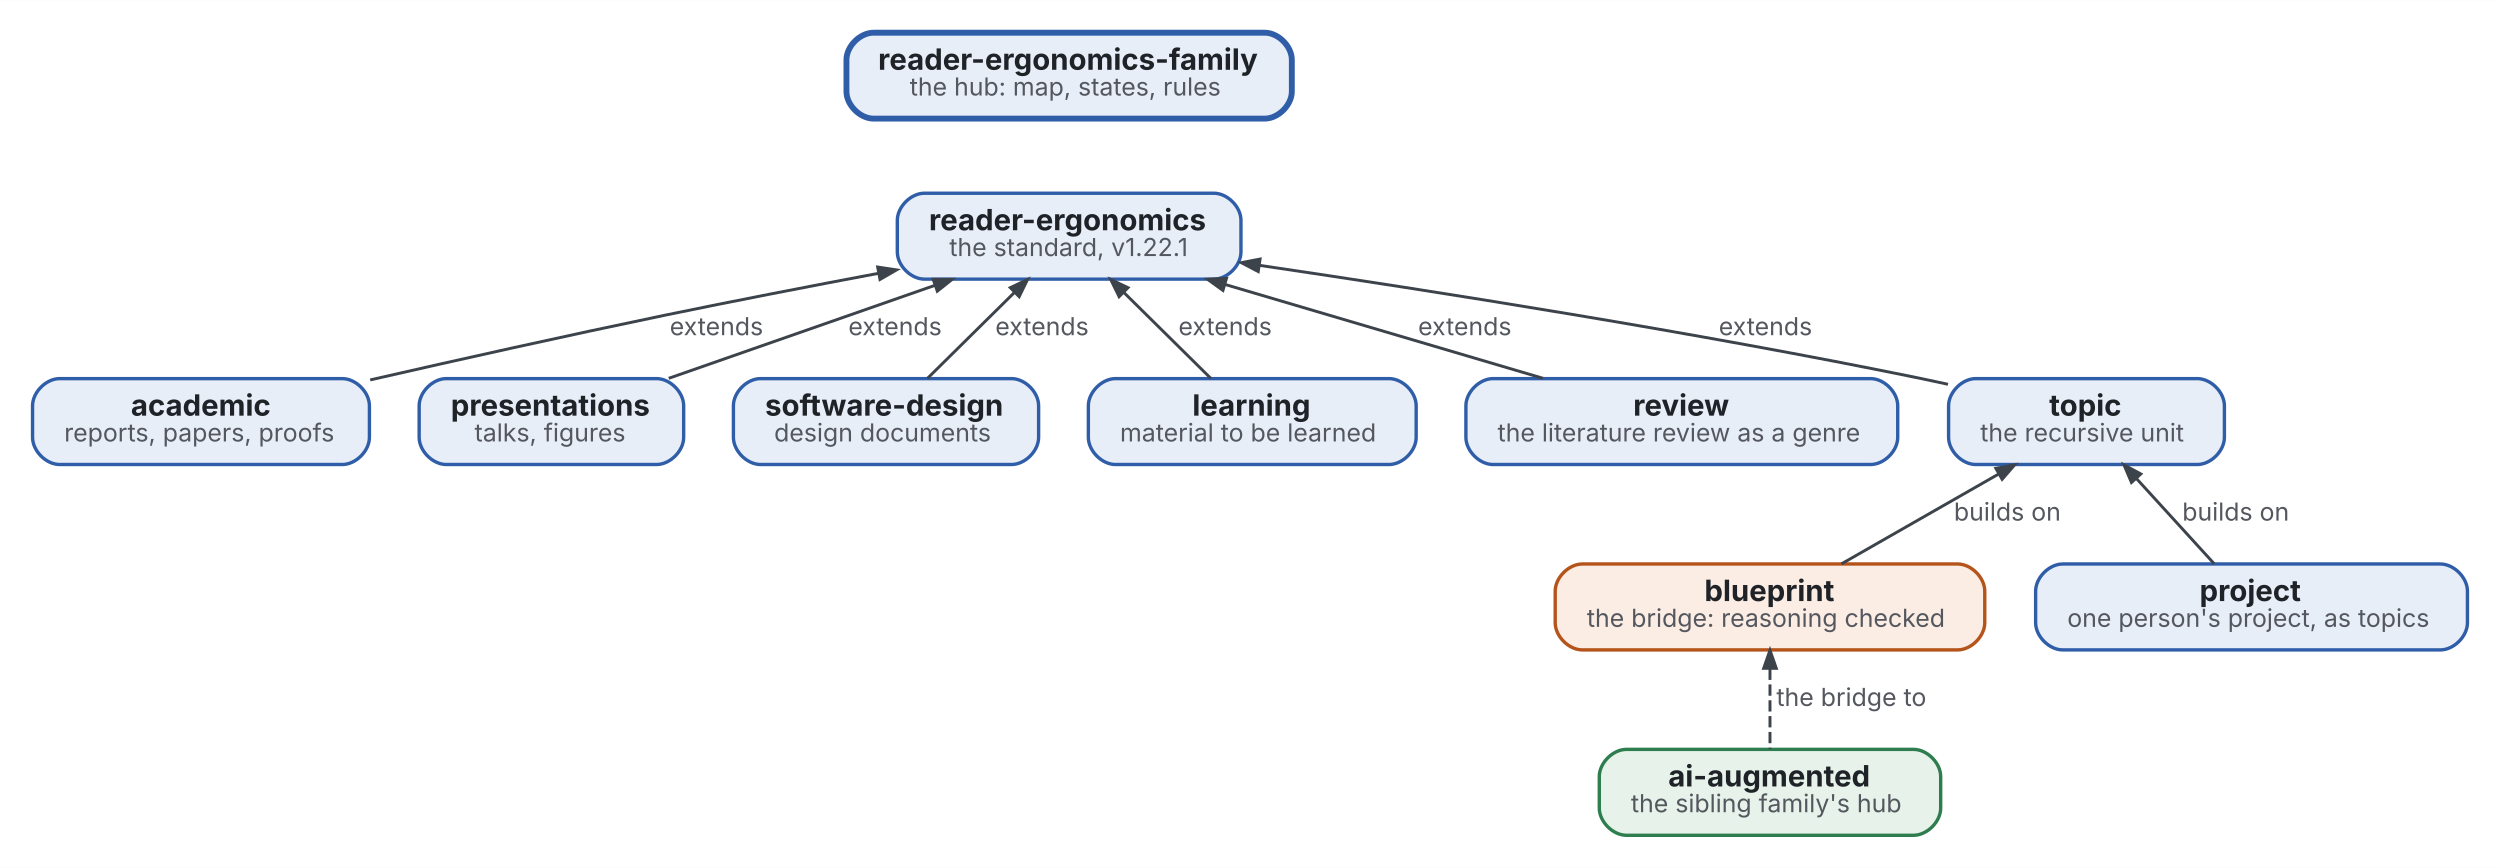
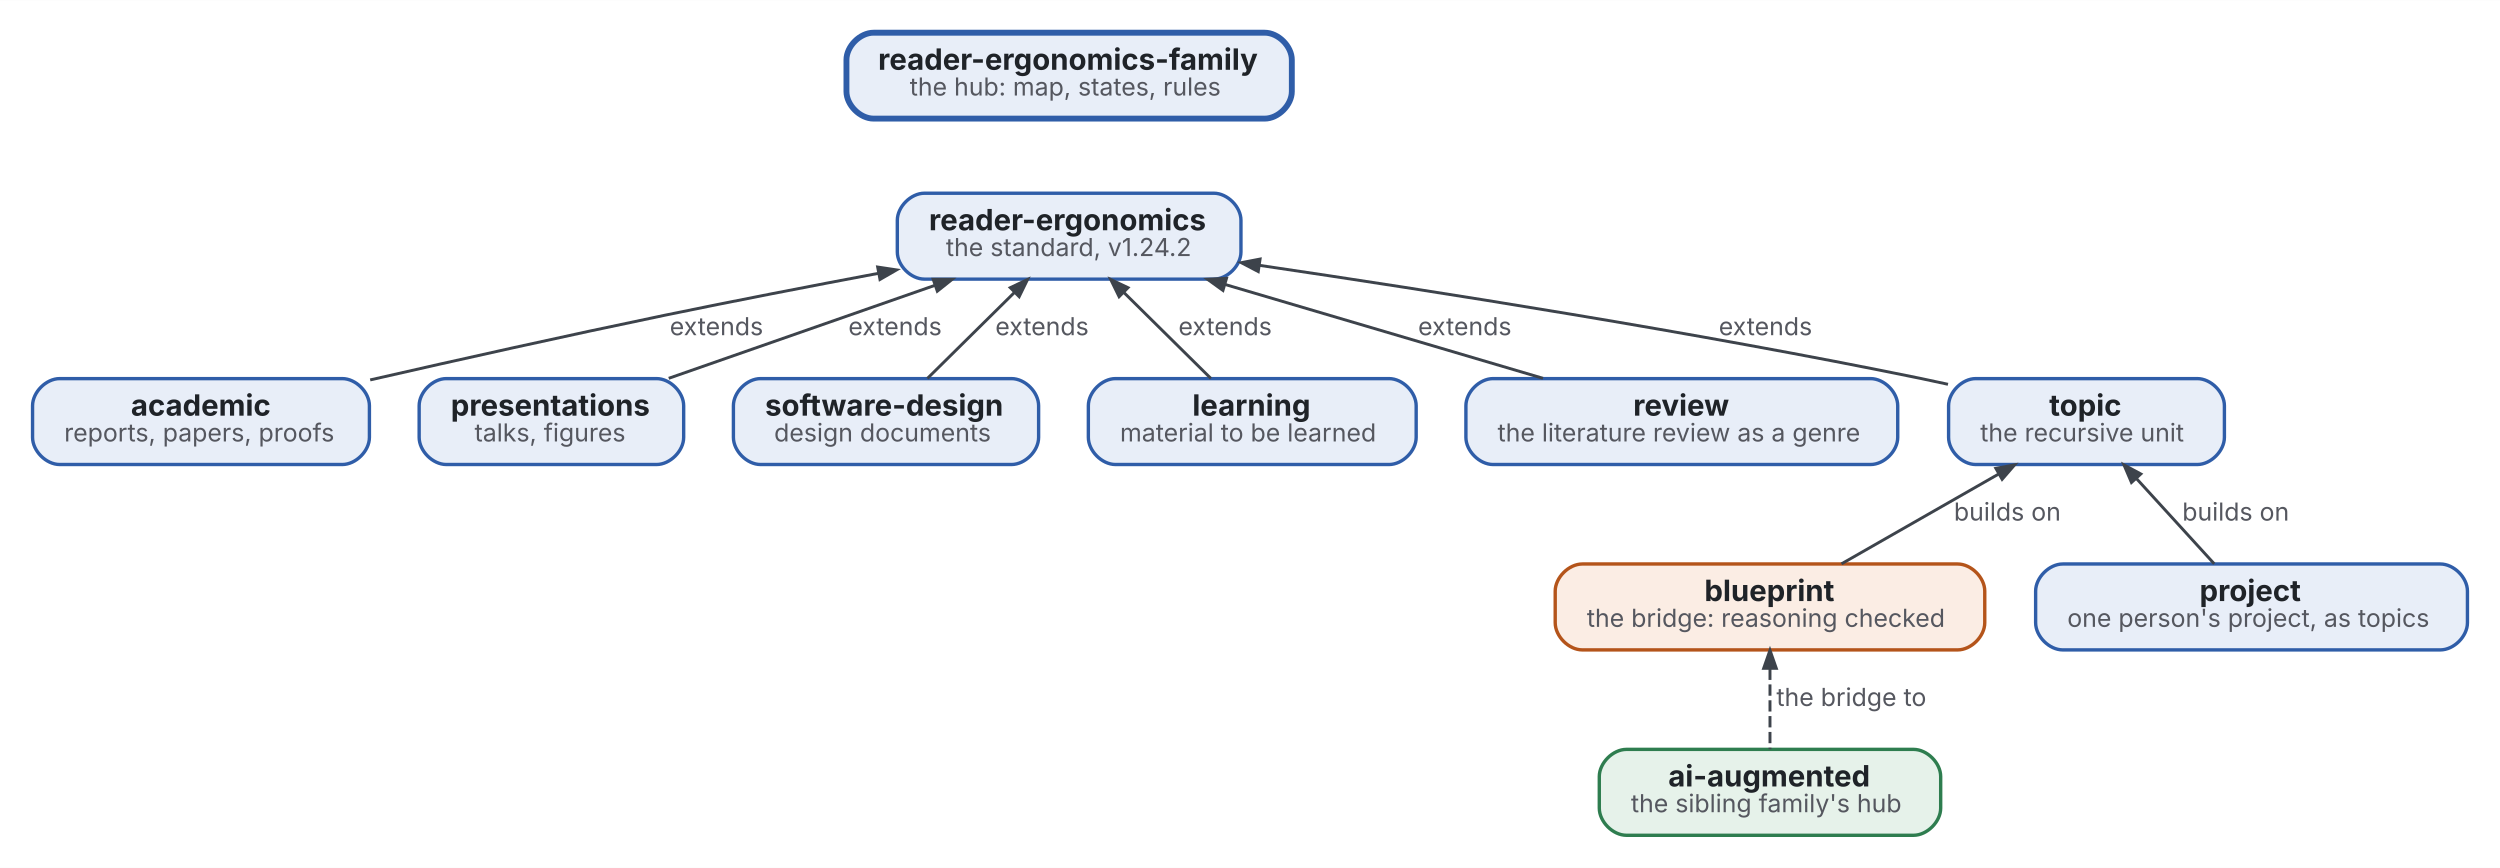
<svg xmlns="http://www.w3.org/2000/svg" width="1106pt" height="384pt" viewBox="0.00 0.00 1105.80 383.80">
  <g id="graph0" class="graph" transform="scale(1 1) rotate(0) translate(14.4 369.4)">
    <polygon fill="white" stroke="transparent" points="-14.4,14.4 -14.4,-369.4 1091.4,-369.4 1091.4,14.4 -14.4,14.4" />
    <g id="node1" class="node">
      <path fill="#e8eef8" stroke="#2f5da8" stroke-width="2.6" d="M545,-355C545,-355 372,-355 372,-355 366,-355 360,-349 360,-343 360,-343 360,-329 360,-329 360,-323 366,-317 372,-317 372,-317 545,-317 545,-317 551,-317 557,-323 557,-329 557,-329 557,-343 557,-343 557,-349 551,-355 545,-355" />
      <text text-anchor="start" x="374" y="-338.6" font-family="Inter" font-weight="bold" font-size="13.00" fill="#1f2328">reader-ergonomics-family</text>
      <text text-anchor="start" x="388" y="-327.2" font-family="Inter" font-size="11.00" fill="#55575f">the hub: map, states, rules</text>
    </g>
    <g id="node2" class="node">
      <path fill="#e8eef8" stroke="#2f5da8" stroke-width="1.5" d="M522.5,-284C522.5,-284 394.5,-284 394.5,-284 388.5,-284 382.5,-278 382.5,-272 382.5,-272 382.5,-258 382.5,-258 382.5,-252 388.5,-246 394.5,-246 394.5,-246 522.5,-246 522.5,-246 528.5,-246 534.5,-252 534.5,-258 534.5,-258 534.5,-272 534.5,-272 534.5,-278 528.5,-284 522.5,-284" />
      <text text-anchor="start" x="396.5" y="-267.6" font-family="Inter" font-weight="bold" font-size="13.00" fill="#1f2328">reader-ergonomics</text>
-       <text text-anchor="start" x="405.5" y="-256.2" font-family="Inter" font-size="11.00" fill="#55575f">the standard, v1.22.1</text>
+       <text text-anchor="start" x="404" y="-256.2" font-family="Inter" font-size="11.00" fill="#55575f">the standard, v1.24.2</text>
    </g>
    <g id="node3" class="node">
      <path fill="#e8eef8" stroke="#2f5da8" stroke-width="1.5" d="M137,-202C137,-202 12,-202 12,-202 6,-202 0,-196 0,-190 0,-190 0,-176 0,-176 0,-170 6,-164 12,-164 12,-164 137,-164 137,-164 143,-164 149,-170 149,-176 149,-176 149,-190 149,-190 149,-196 143,-202 137,-202" />
      <text text-anchor="start" x="43.5" y="-185.6" font-family="Inter" font-weight="bold" font-size="13.00" fill="#1f2328">academic</text>
      <text text-anchor="start" x="14" y="-174.2" font-family="Inter" font-size="11.00" fill="#55575f">reports, papers, proofs</text>
    </g>
    <g id="edge2" class="edge">
      <path fill="none" stroke="#3d434b" stroke-width="1.3" d="M374.25,-248.59C344.29,-242.95 310.35,-236.39 279.5,-230 236.28,-221.05 188.12,-210.28 149.34,-201.42" />
      <polygon fill="#3d434b" stroke="#3d434b" stroke-width="1.3" points="373.8,-251.35 382.18,-250.08 374.83,-245.85 373.8,-251.35" />
      <text text-anchor="middle" x="302.5" y="-221.2" font-family="Inter" font-size="11.00" fill="#55575f"> extends</text>
    </g>
    <g id="node4" class="node">
      <path fill="#e8eef8" stroke="#2f5da8" stroke-width="1.5" d="M276,-202C276,-202 183,-202 183,-202 177,-202 171,-196 171,-190 171,-190 171,-176 171,-176 171,-170 177,-164 183,-164 183,-164 276,-164 276,-164 282,-164 288,-170 288,-176 288,-176 288,-190 288,-190 288,-196 282,-202 276,-202" />
      <text text-anchor="start" x="185" y="-185.6" font-family="Inter" font-weight="bold" font-size="13.00" fill="#1f2328">presentations</text>
      <text text-anchor="start" x="195.5" y="-174.2" font-family="Inter" font-size="11.00" fill="#55575f">talks, figures</text>
    </g>
    <g id="edge3" class="edge">
      <path fill="none" stroke="#3d434b" stroke-width="1.3" d="M399.19,-243.28C362.71,-230.54 316.41,-214.36 281.39,-202.13" />
      <polygon fill="#3d434b" stroke="#3d434b" stroke-width="1.3" points="398.35,-245.95 406.82,-245.95 400.19,-240.66 398.35,-245.95" />
      <text text-anchor="middle" x="381.5" y="-221.2" font-family="Inter" font-size="11.00" fill="#55575f"> extends</text>
    </g>
    <g id="node5" class="node">
      <path fill="#e8eef8" stroke="#2f5da8" stroke-width="1.5" d="M433,-202C433,-202 322,-202 322,-202 316,-202 310,-196 310,-190 310,-190 310,-176 310,-176 310,-170 316,-164 322,-164 322,-164 433,-164 433,-164 439,-164 445,-170 445,-176 445,-176 445,-190 445,-190 445,-196 439,-202 433,-202" />
      <text text-anchor="start" x="324" y="-185.6" font-family="Inter" font-weight="bold" font-size="13.00" fill="#1f2328">software-design</text>
      <text text-anchor="start" x="328" y="-174.2" font-family="Inter" font-size="11.00" fill="#55575f">design documents</text>
    </g>
    <g id="edge4" class="edge">
      <path fill="none" stroke="#3d434b" stroke-width="1.3" d="M434.28,-240.08C421.94,-227.89 407.19,-213.32 395.81,-202.08" />
      <polygon fill="#3d434b" stroke="#3d434b" stroke-width="1.3" points="432.46,-242.22 440.12,-245.85 436.4,-238.23 432.46,-242.22" />
      <text text-anchor="middle" x="446.5" y="-221.2" font-family="Inter" font-size="11.00" fill="#55575f"> extends</text>
    </g>
    <g id="node6" class="node">
      <path fill="#e8eef8" stroke="#2f5da8" stroke-width="1.5" d="M600,-202C600,-202 479,-202 479,-202 473,-202 467,-196 467,-190 467,-190 467,-176 467,-176 467,-170 473,-164 479,-164 479,-164 600,-164 600,-164 606,-164 612,-170 612,-176 612,-176 612,-190 612,-190 612,-196 606,-202 600,-202" />
      <text text-anchor="start" x="513" y="-185.6" font-family="Inter" font-weight="bold" font-size="13.00" fill="#1f2328">learning</text>
      <text text-anchor="start" x="481" y="-174.2" font-family="Inter" font-size="11.00" fill="#55575f">material to be learned</text>
    </g>
    <g id="edge5" class="edge">
      <path fill="none" stroke="#3d434b" stroke-width="1.3" d="M482.72,-240.08C495.06,-227.89 509.81,-213.32 521.19,-202.08" />
      <polygon fill="#3d434b" stroke="#3d434b" stroke-width="1.3" points="480.6,-238.23 476.88,-245.85 484.54,-242.22 480.6,-238.23" />
      <text text-anchor="middle" x="527.5" y="-221.2" font-family="Inter" font-size="11.00" fill="#55575f"> extends</text>
    </g>
    <g id="node7" class="node">
      <path fill="#e8eef8" stroke="#2f5da8" stroke-width="1.5" d="M813,-202C813,-202 646,-202 646,-202 640,-202 634,-196 634,-190 634,-190 634,-176 634,-176 634,-170 640,-164 646,-164 646,-164 813,-164 813,-164 819,-164 825,-170 825,-176 825,-176 825,-190 825,-190 825,-196 819,-202 813,-202" />
      <text text-anchor="start" x="708" y="-185.6" font-family="Inter" font-weight="bold" font-size="13.00" fill="#1f2328">review</text>
      <text text-anchor="start" x="648" y="-174.2" font-family="Inter" font-size="11.00" fill="#55575f">the literature review as a genre</text>
    </g>
    <g id="edge7" class="edge">
      <path fill="none" stroke="#3d434b" stroke-width="1.3" d="M527.33,-243.68C570.71,-230.88 626.22,-214.49 668.1,-202.13" />
      <polygon fill="#3d434b" stroke="#3d434b" stroke-width="1.3" points="526.54,-241 519.66,-245.95 528.12,-246.37 526.54,-241" />
      <text text-anchor="middle" x="633.5" y="-221.2" font-family="Inter" font-size="11.00" fill="#55575f"> extends</text>
    </g>
    <g id="node8" class="node">
      <path fill="#e8eef8" stroke="#2f5da8" stroke-width="1.5" d="M957.5,-202C957.5,-202 859.5,-202 859.5,-202 853.5,-202 847.5,-196 847.5,-190 847.5,-190 847.5,-176 847.5,-176 847.5,-170 853.5,-164 859.5,-164 859.5,-164 957.5,-164 957.5,-164 963.5,-164 969.5,-170 969.5,-176 969.5,-176 969.5,-190 969.5,-190 969.5,-196 963.5,-202 957.5,-202" />
      <text text-anchor="start" x="892" y="-185.6" font-family="Inter" font-weight="bold" font-size="13.00" fill="#1f2328">topic</text>
      <text text-anchor="start" x="861.5" y="-174.2" font-family="Inter" font-size="11.00" fill="#55575f">the recursive unit</text>
    </g>
    <g id="edge6" class="edge">
      <path fill="none" stroke="#3d434b" stroke-width="1.3" d="M542.86,-252.07C619.5,-240.77 735.51,-222.52 835.5,-202 839.34,-201.21 843.28,-200.36 847.24,-199.48" />
      <polygon fill="#3d434b" stroke="#3d434b" stroke-width="1.3" points="542.15,-249.34 534.64,-253.28 542.96,-254.88 542.15,-249.34" />
      <text text-anchor="middle" x="766.5" y="-221.2" font-family="Inter" font-size="11.00" fill="#55575f"> extends</text>
    </g>
    <g id="node9" class="node">
      <path fill="#fbede4" stroke="#b4541a" stroke-width="1.5" d="M851.5,-120C851.5,-120 685.5,-120 685.5,-120 679.5,-120 673.5,-114 673.5,-108 673.5,-108 673.5,-94 673.5,-94 673.5,-88 679.5,-82 685.5,-82 685.5,-82 851.5,-82 851.5,-82 857.5,-82 863.5,-88 863.5,-94 863.5,-94 863.5,-108 863.5,-108 863.5,-114 857.5,-120 851.5,-120" />
      <text text-anchor="start" x="739.5" y="-103.6" font-family="Inter" font-weight="bold" font-size="13.00" fill="#1f2328">blueprint</text>
      <text text-anchor="start" x="687.5" y="-92.2" font-family="Inter" font-size="11.00" fill="#55575f">the bridge: reasoning checked</text>
    </g>
    <g id="edge8" class="edge">
      <path fill="none" stroke="#3d434b" stroke-width="1.3" d="M869.52,-159.73C847.65,-147.23 820.7,-131.83 800.14,-120.08" />
      <polygon fill="#3d434b" stroke="#3d434b" stroke-width="1.3" points="868.4,-162.31 876.73,-163.85 871.18,-157.45 868.4,-162.31" />
      <text text-anchor="middle" x="873.5" y="-139.2" font-family="Inter" font-size="11.00" fill="#55575f"> builds on</text>
    </g>
    <g id="node10" class="node">
      <path fill="#e8eef8" stroke="#2f5da8" stroke-width="1.5" d="M1065,-120C1065,-120 898,-120 898,-120 892,-120 886,-114 886,-108 886,-108 886,-94 886,-94 886,-88 892,-82 898,-82 898,-82 1065,-82 1065,-82 1071,-82 1077,-88 1077,-94 1077,-94 1077,-108 1077,-108 1077,-114 1071,-120 1065,-120" />
      <text text-anchor="start" x="958.5" y="-103.6" font-family="Inter" font-weight="bold" font-size="13.00" fill="#1f2328">project</text>
      <text text-anchor="start" x="900" y="-92.2" font-family="Inter" font-size="11.00" fill="#55575f">one person's project, as topics</text>
    </g>
    <g id="edge9" class="edge">
      <path fill="none" stroke="#3d434b" stroke-width="1.3" d="M930.63,-157.75C941.69,-145.63 954.84,-131.22 965,-120.08" />
      <polygon fill="#3d434b" stroke="#3d434b" stroke-width="1.3" points="928.39,-156.05 925.06,-163.85 932.53,-159.82 928.39,-156.05" />
      <text text-anchor="middle" x="974.5" y="-139.2" font-family="Inter" font-size="11.00" fill="#55575f"> builds on</text>
    </g>
    <g id="node11" class="node">
      <path fill="#e6f2ea" stroke="#2e7d4f" stroke-width="1.5" d="M832,-38C832,-38 705,-38 705,-38 699,-38 693,-32 693,-26 693,-26 693,-12 693,-12 693,-6 699,0 705,0 705,0 832,0 832,0 838,0 844,-6 844,-12 844,-12 844,-26 844,-26 844,-32 838,-38 832,-38" />
      <text text-anchor="start" x="723.5" y="-21.6" font-family="Inter" font-weight="bold" font-size="13.00" fill="#1f2328">ai-augmented</text>
      <text text-anchor="start" x="707" y="-10.2" font-family="Inter" font-size="11.00" fill="#55575f">the sibling family's hub</text>
    </g>
    <g id="edge10" class="edge">
      <path fill="none" stroke="#3d434b" stroke-width="1.3" stroke-dasharray="5,2" d="M768.5,-73.73C768.5,-62.05 768.5,-48.6 768.5,-38.08" />
      <polygon fill="#3d434b" stroke="#3d434b" stroke-width="1.3" points="765.7,-73.85 768.5,-81.85 771.3,-73.85 765.7,-73.85" />
      <text text-anchor="middle" x="804.5" y="-57.2" font-family="Inter" font-size="11.00" fill="#55575f"> the bridge to</text>
    </g>
  </g>
</svg>
